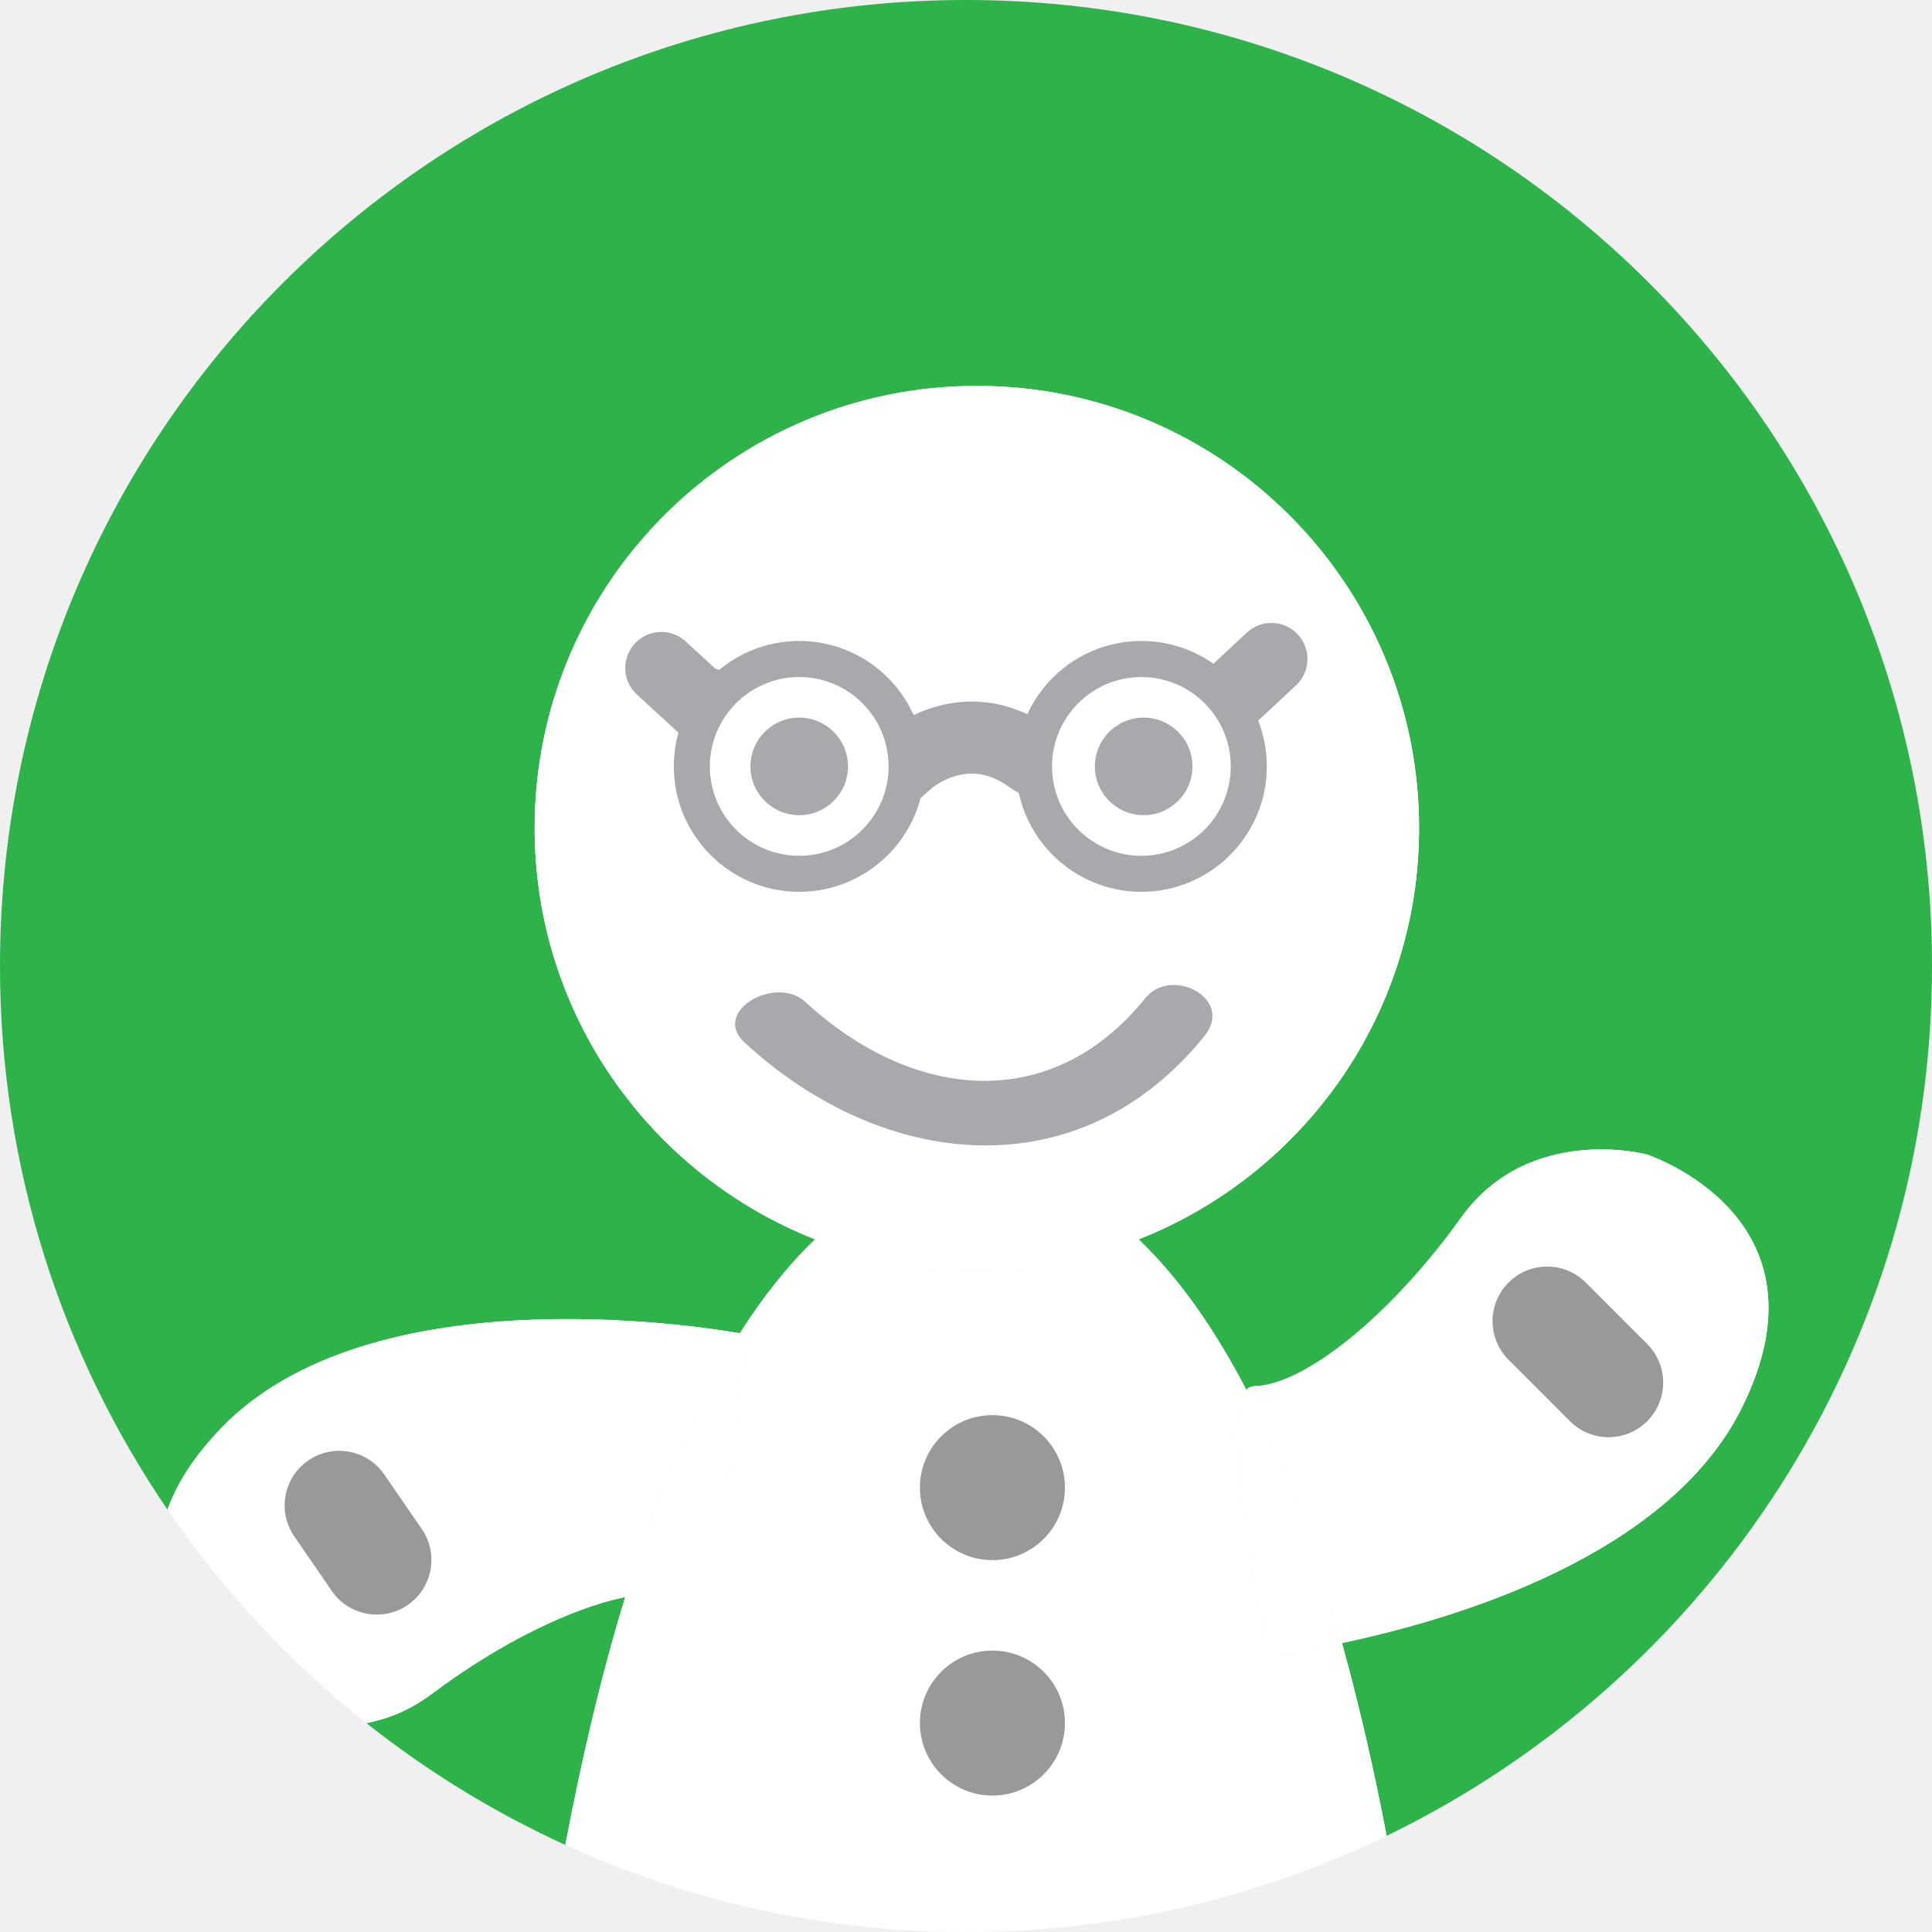
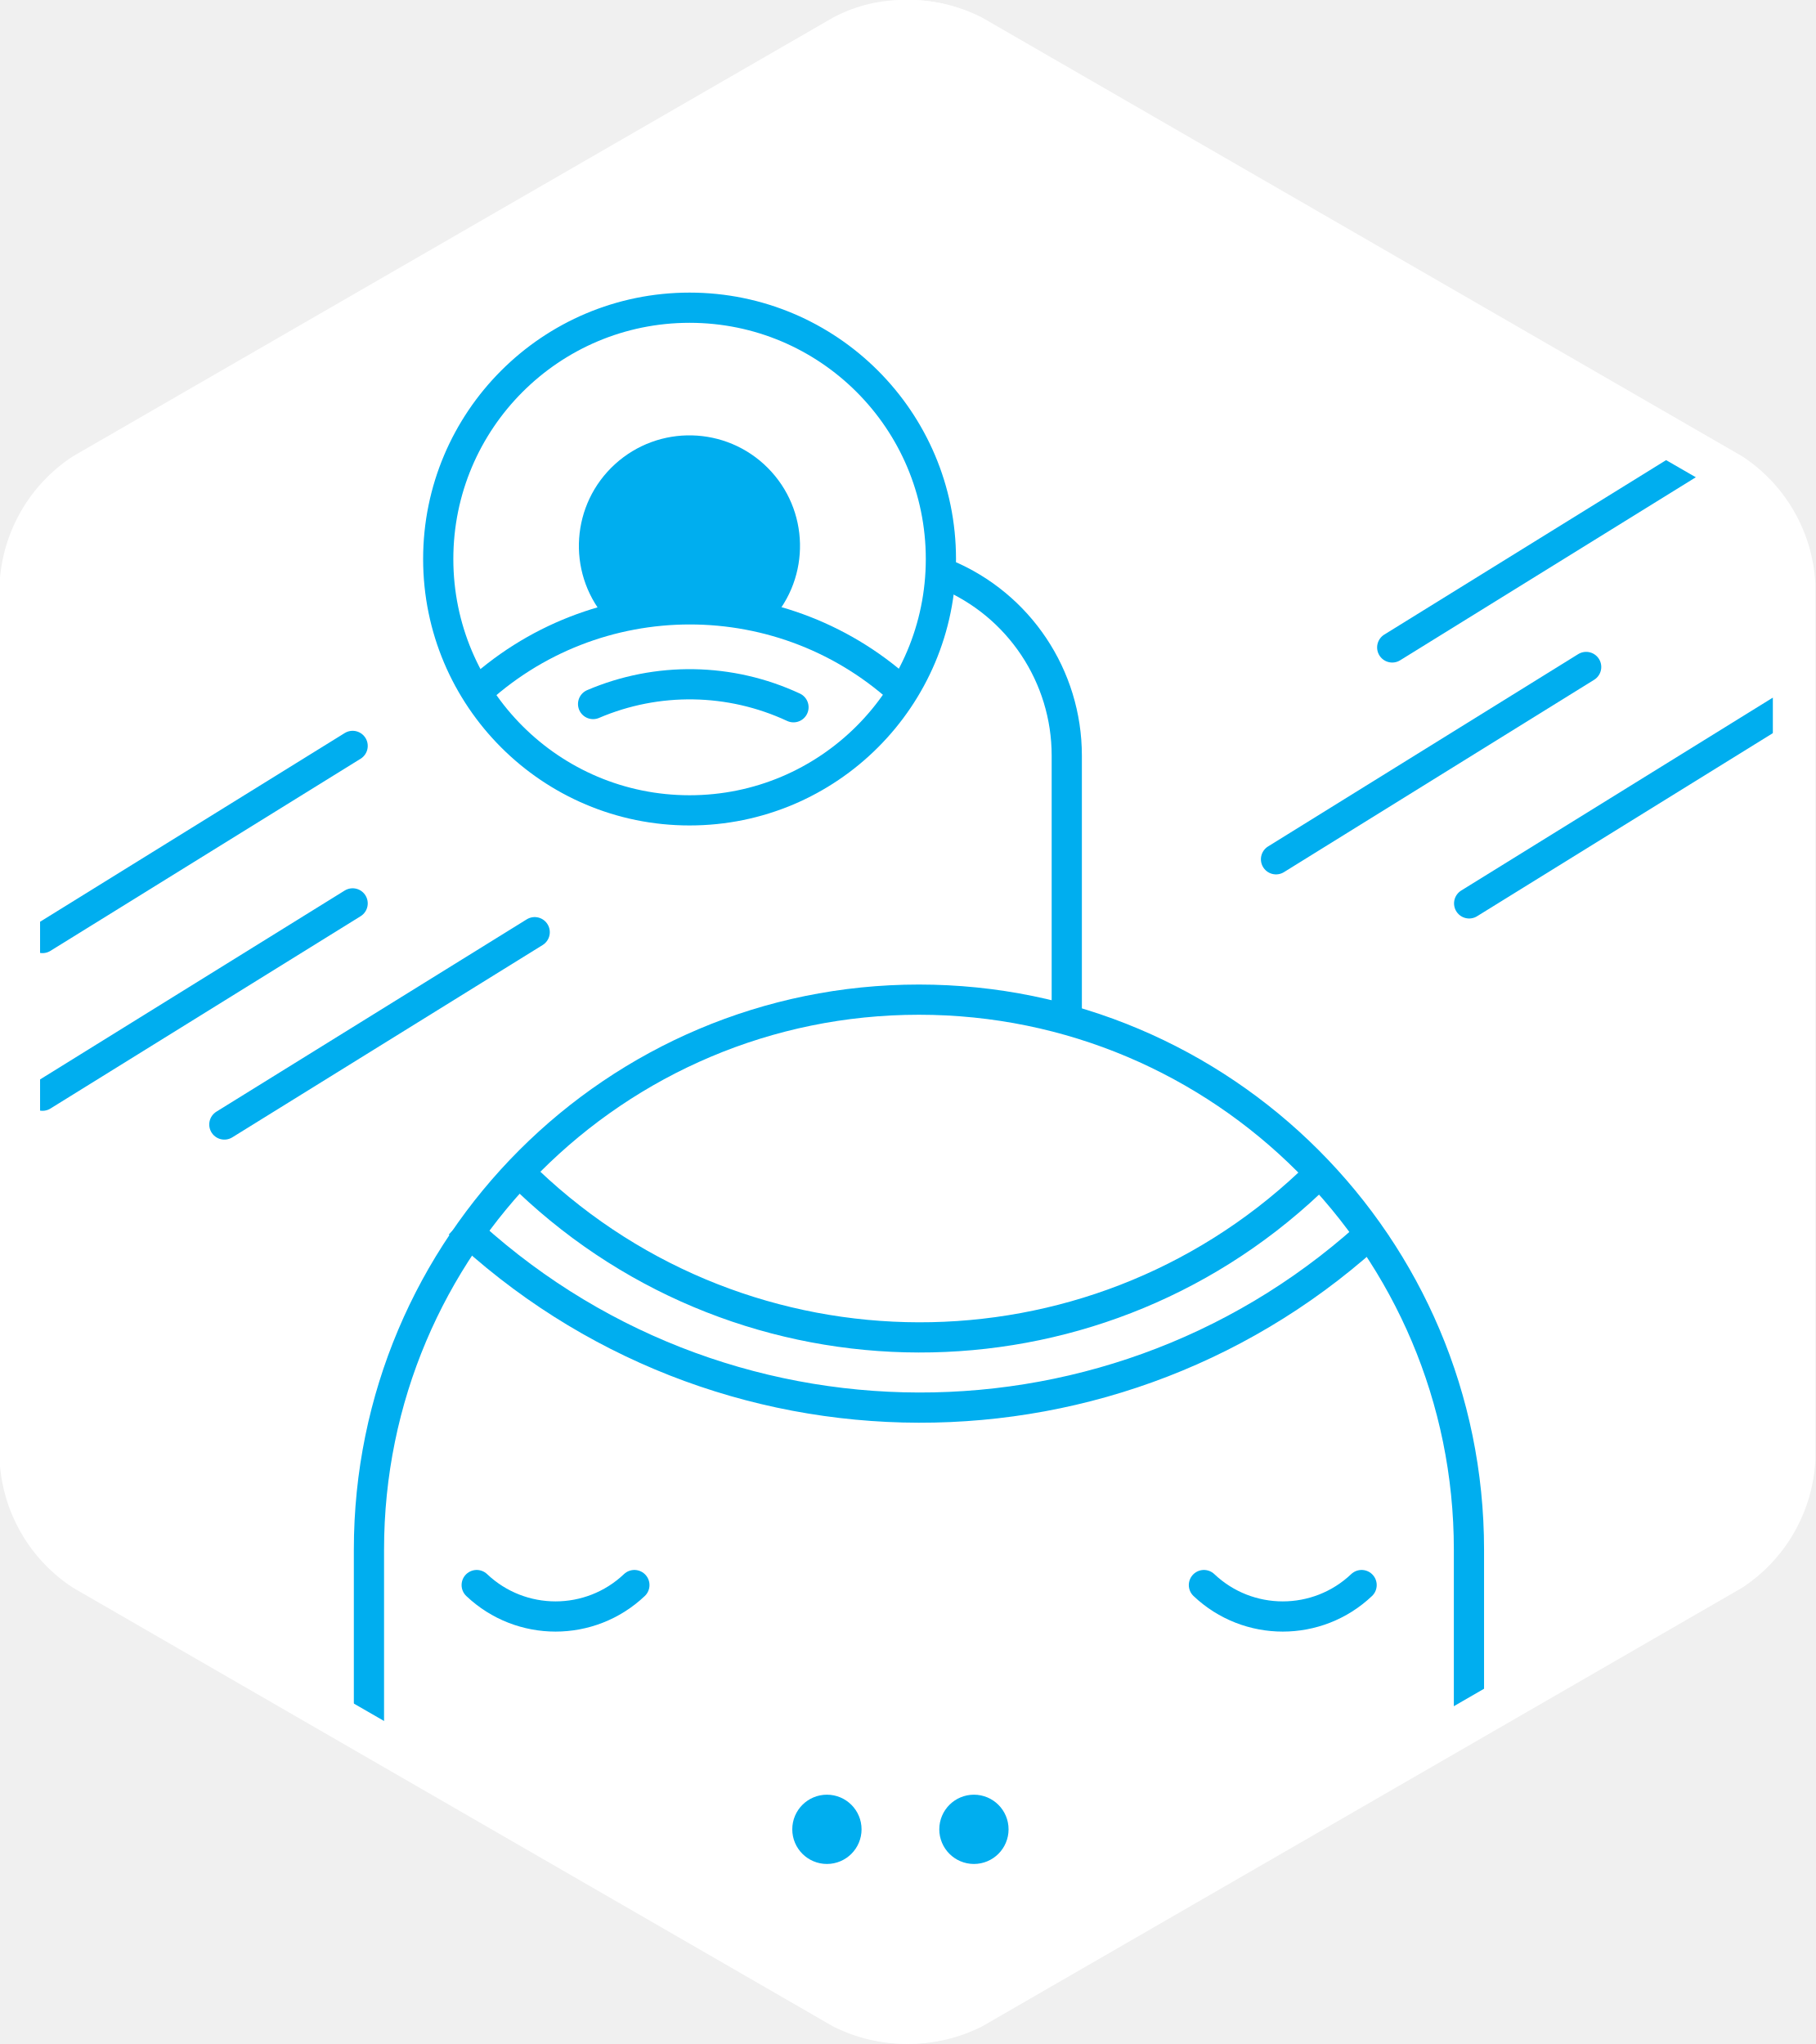
- <svg xmlns="http://www.w3.org/2000/svg" version="1.1" id="Layer_1" x="0px" y="0px" viewBox="0 0 63.6 63.6" style="enable-background:new 0 0 63.6 63.6;" xml:space="preserve">
-   <g>
-     <path style="fill:#2DB34A;" d="M31.8,0C14.237,0,0,14.237,0,31.8c0,6.637,2.036,12.798,5.514,17.896   c0.302-0.846,0.862-1.752,1.782-2.701c4.881-5.033,15.619-3.357,17.058-3.105c0.755-1.188,1.579-2.229,2.479-3.091   C21.43,38.672,17.6,33.419,17.6,27.26c0-8.04,6.518-14.558,14.558-14.558S46.716,19.22,46.716,27.26   c0,6.158-3.83,11.411-9.232,13.539c1.342,1.286,2.515,2.974,3.542,4.948c0.074-0.071,0.161-0.114,0.266-0.115   c1.605-0.024,4.455-2.263,6.797-5.537C50.326,36.967,54.201,38,54.201,38s6.291,2.042,3.13,8.365   c-2.435,4.869-9.458,6.946-13.154,7.722c0.567,2.039,1.054,4.174,1.471,6.346C56.272,55.285,63.6,44.399,63.6,31.8   C63.6,14.237,49.363,0,31.8,0z" />
-     <path style="fill:#2DB34A;" d="M14.216,55.761c-0.717,0.538-1.449,0.826-2.153,0.963c2.002,1.587,4.198,2.937,6.548,4.01   c0.533-2.82,1.181-5.585,1.97-8.161C18.848,52.929,16.495,54.052,14.216,55.761z" />
-     <path style="fill:#FFFFFF;" d="M29.695,39.768h4.926h1.635c0.424,0.306,0.832,0.653,1.227,1.031   c5.403-2.127,9.232-7.381,9.232-13.539c0-8.04-6.518-14.558-14.558-14.558S17.6,19.22,17.6,27.26c0,6.158,3.83,11.411,9.232,13.539   c0.395-0.378,0.803-0.725,1.227-1.031H29.695z" />
-     <path style="fill:#FFFFFF;" d="M20.581,52.573c1.01-3.299,2.25-6.287,3.773-8.683c-1.44-0.252-12.178-1.928-17.058,3.105   c-0.92,0.949-1.48,1.855-1.782,2.701c1.816,2.662,4.029,5.03,6.549,7.028c0.704-0.137,1.436-0.425,2.153-0.963   C16.495,54.052,18.848,52.929,20.581,52.573z M13.422,52.835c-0.311,0.213-0.665,0.316-1.016,0.316   c-0.572,0-1.134-0.272-1.483-0.779l-1.236-1.797c-0.562-0.818-0.354-1.937,0.463-2.499c0.818-0.559,1.938-0.355,2.499,0.463   l1.236,1.797C14.447,51.154,14.24,52.273,13.422,52.835z" />
-     <path style="fill:#FFFFFF;" d="M57.33,46.365c3.161-6.323-3.13-8.365-3.13-8.365s-3.875-1.032-6.112,2.094   c-2.342,3.273-5.192,5.513-6.797,5.537c-0.105,0.002-0.192,0.044-0.266,0.115c1.259,2.42,2.296,5.269,3.15,8.341   C47.872,53.311,54.895,51.234,57.33,46.365z M49.66,42.221c0.702-0.702,1.839-0.702,2.541,0l2.022,2.022   c0.702,0.702,0.702,1.839,0,2.541c-0.351,0.351-0.811,0.527-1.271,0.527s-0.92-0.176-1.271-0.527l-2.022-2.022   C48.958,44.06,48.958,42.923,49.66,42.221z" />
-     <path style="fill:#FFFFFF;" d="M41.836,54.491c0,0-1.877-7.719-0.81-8.745c-1.026-1.973-2.199-3.661-3.542-4.948   c-1.651,0.65-3.444,1.019-5.326,1.019s-3.674-0.369-5.326-1.019c-0.9,0.862-1.724,1.903-2.479,3.091   c0.105,0.018,0.165,0.03,0.165,0.03s-0.615,9.073-2.153,8.612c-0.449-0.135-1.07-0.105-1.785,0.042   c-0.789,2.576-1.437,5.341-1.97,8.161C22.63,62.569,27.094,63.6,31.8,63.6c0.015,0,0.031-0.001,0.046-0.001   c0.258-0.095,0.533-0.155,0.824-0.155c0.245,0,0.477,0.048,0.7,0.116c4.384-0.213,8.535-1.314,12.278-3.127   c-0.417-2.172-0.904-4.307-1.471-6.346C42.765,54.384,41.836,54.491,41.836,54.491z M32.67,59.108   c-1.318,0-2.386-1.068-2.386-2.386s1.068-2.386,2.386-2.386s2.386,1.068,2.386,2.386S33.987,59.108,32.67,59.108z M32.67,51.358   c-1.318,0-2.386-1.068-2.386-2.386s1.068-2.386,2.386-2.386s2.386,1.068,2.386,2.386S33.987,51.358,32.67,51.358z" />
-     <path style="fill:#FFFFFF;" d="M37.484,40.799c-0.395-0.378-0.803-0.725-1.227-1.031h-1.635h-4.926H28.06   c-0.424,0.306-0.832,0.653-1.227,1.031c1.651,0.65,3.444,1.019,5.326,1.019S35.833,41.449,37.484,40.799z" />
-     <path style="fill:#FFFFFF;" d="M22.366,52.532c1.538,0.461,2.153-8.612,2.153-8.612s-0.06-0.011-0.165-0.03   c-1.522,2.396-2.763,5.384-3.773,8.683C21.297,52.427,21.917,52.397,22.366,52.532z" />
-     <path style="fill:#FFFFFF;" d="M41.836,54.491c0,0,0.929-0.108,2.34-0.404c-0.854-3.071-1.892-5.92-3.15-8.341   C39.959,46.772,41.836,54.491,41.836,54.491z" />
-     <path style="fill:#FFFFFF;" d="M31.846,63.599c0.511-0.001,1.019-0.014,1.523-0.039c-0.223-0.069-0.454-0.116-0.7-0.116   C32.379,63.444,32.104,63.504,31.846,63.599z" />
-     <circle style="fill:#999999;" cx="32.67" cy="56.722" r="2.386" />
-     <circle style="fill:#999999;" cx="32.67" cy="48.972" r="2.386" />
-     <path style="fill:#999999;" d="M12.649,48.539c-0.562-0.818-1.681-1.022-2.499-0.463c-0.818,0.562-1.025,1.681-0.463,2.499   l1.236,1.797c0.349,0.507,0.911,0.779,1.483,0.779c0.351,0,0.706-0.103,1.016-0.316c0.818-0.562,1.025-1.681,0.463-2.499   L12.649,48.539z" />
-     <path style="fill:#999999;" d="M51.682,46.784c0.351,0.351,0.811,0.527,1.271,0.527s0.92-0.176,1.271-0.527   c0.702-0.702,0.702-1.839,0-2.541l-2.022-2.022c-0.702-0.702-1.839-0.702-2.541,0c-0.702,0.702-0.702,1.839,0,2.541L51.682,46.784z   " />
-   </g>
-   <path style="fill:none;stroke:#A7A9AC;stroke-width:2.374;stroke-linecap:round;stroke-miterlimit:10;" d="M21.77,21.991  l1.187,1.088l6.925,1.979c0,0,1.88-1.682,4.056-0.099c1.814,1.319,6.431-1.88,6.431-1.88l1.484-1.385" />
-   <g>
-     <g>
-       <path style="fill:#FFFFFF;" d="M37.575,28.764c-1.95,0-3.536-1.586-3.536-3.535s1.586-3.535,3.536-3.535    c1.949,0,3.535,1.586,3.535,3.535S39.524,28.764,37.575,28.764z" />
-       <path style="fill:#A7A9AC;" d="M37.574,22.288c1.625,0,2.942,1.317,2.942,2.942c0,1.625-1.317,2.942-2.942,2.942    s-2.942-1.317-2.942-2.942C34.633,23.605,35.95,22.288,37.574,22.288 M37.574,21.1c-2.277,0-4.129,1.852-4.129,4.129    s1.852,4.129,4.129,4.129s4.129-1.852,4.129-4.129S39.851,21.1,37.574,21.1L37.574,21.1z" />
-     </g>
-   </g>
-   <g>
-     <g>
-       <g>
-         <path style="fill:#FFFFFF;" d="M26.31,28.764c-1.949,0-3.535-1.586-3.535-3.535s1.586-3.535,3.535-3.535s3.535,1.586,3.535,3.535     S28.259,28.764,26.31,28.764z" />
-         <path style="fill:#A7A9AC;" d="M26.31,22.288c1.625,0,2.942,1.317,2.942,2.942c0,1.625-1.317,2.942-2.942,2.942     c-1.625,0-2.942-1.317-2.942-2.942C23.369,23.605,24.686,22.288,26.31,22.288 M26.31,21.1c-2.277,0-4.129,1.852-4.129,4.129     s1.852,4.129,4.129,4.129s4.129-1.852,4.129-4.129S28.587,21.1,26.31,21.1L26.31,21.1z" />
-       </g>
-     </g>
-   </g>
-   <g>
-     <g>
-       <g>
-         <circle style="fill:#A7A9AC;" cx="26.31" cy="25.229" r="1.93" />
-         <path style="fill:#FFFFFF;" d="M26.31,23.623c0.887,0,1.606,0.719,1.606,1.606c0,0.887-0.719,1.606-1.606,1.606     c-0.887,0-1.606-0.719-1.606-1.606C24.704,24.342,25.423,23.623,26.31,23.623 M26.31,22.975c-1.243,0-2.254,1.011-2.254,2.254     c0,1.243,1.011,2.254,2.254,2.254c1.243,0,2.254-1.011,2.254-2.254C28.564,23.986,27.553,22.975,26.31,22.975L26.31,22.975z" />
-       </g>
-     </g>
-   </g>
-   <g>
-     <g>
-       <g>
-         <path style="fill:#A7A9AC;" d="M37.649,27.159c-1.064,0-1.931-0.866-1.931-1.93s0.866-1.93,1.931-1.93     c1.063,0,1.93,0.866,1.93,1.93S38.712,27.159,37.649,27.159z" />
-         <path style="fill:#FFFFFF;" d="M37.649,23.623c0.887,0,1.606,0.719,1.606,1.606c0,0.887-0.719,1.606-1.606,1.606     s-1.606-0.719-1.606-1.606C36.043,24.342,36.762,23.623,37.649,23.623 M37.649,22.975c-1.243,0-2.254,1.011-2.254,2.254     c0,1.243,1.011,2.254,2.254,2.254c1.243,0,2.254-1.011,2.254-2.254C39.903,23.986,38.892,22.975,37.649,22.975L37.649,22.975z" />
-       </g>
-     </g>
-   </g>
-   <g>
-     <g>
-       <path style="fill:#A7A9AC;" d="M24.508,34.315c4.548,4.205,11.012,4.904,15.141-0.209c0.996-1.233-1.087-2.311-1.945-1.248    c-3.148,3.898-7.742,3.314-11.192,0.124C25.542,32.086,23.402,33.293,24.508,34.315L24.508,34.315z" />
-     </g>
-   </g>
+ <svg xmlns="http://www.w3.org/2000/svg" id="icons" viewBox="0 0 90.15 101.5">
+   <defs>
+     <style>
+       .cls-1 {
+         fill: #fff;
+       }
+ 
+       .cls-2, .cls-3 {
+         fill: none;
+       }
+ 
+       .cls-2, .cls-3, .cls-4, .cls-5 {
+         stroke: #00aeef;
+         stroke-width: 1.5px;
+       }
+ 
+       .cls-2, .cls-4 {
+         stroke-miterlimit: 10;
+       }
+ 
+       .cls-3, .cls-5 {
+         stroke-linecap: round;
+         stroke-linejoin: round;
+       }
+ 
+       .cls-4, .cls-5 {
+         fill: #00aeef;
+       }
+     </style>
+   </defs>
+   <path class="cls-1" d="M1065.86,90.7l37.75,21.79a8.08,8.08,0,0,0,7.27,0l37.75-21.79a8.07,8.07,0,0,0,3.63-6.3V40.82a8.06,8.06,0,0,0-3.63-6.3l-37.75-21.79a8,8,0,0,0-7.27,0l-37.75,21.79a8.06,8.06,0,0,0-3.64,6.3V84.4A8.07,8.07,0,0,0,1065.86,90.7Z" transform="translate(-1062.12 -11.86)" />
+   <path class="cls-2" d="M1080.44,97.57V88.81a27.31,27.31,0,0,1,54.62,0v8.37" transform="translate(-1062.12 -11.86)" />
+   <path class="cls-2" d="M1109.09,40.38a9.75,9.75,0,0,1,6,9V62.6" transform="translate(-1062.12 -11.86)" />
+   <circle class="cls-2" cx="34.24" cy="27.76" r="12.48" />
+   <path class="cls-2" d="M1085.62,46.4a15.65,15.65,0,0,1,21.51,0" transform="translate(-1062.12 -11.86)" />
+   <path class="cls-3" d="M1091.57,46.82a12.21,12.21,0,0,1,9.95.16" transform="translate(-1062.12 -11.86)" />
+   <path class="cls-2" d="M1130.59,72.72a33.23,33.23,0,0,1-45.67-.1" transform="translate(-1062.12 -11.86)" />
+   <path class="cls-2" d="M1127.15,70.59a28.23,28.23,0,0,1-38.8-.08" transform="translate(-1062.12 -11.86)" />
+   <path class="cls-3" d="M1093.62,90.57a5.69,5.69,0,0,1-7.83,0" transform="translate(-1062.12 -11.86)" />
+   <path class="cls-3" d="M1129.73,90.57a5.69,5.69,0,0,1-7.83,0" transform="translate(-1062.12 -11.86)" />
+   <path class="cls-4" d="M1092.71,42a4.74,4.74,0,1,1,7.14.17" transform="translate(-1062.12 -11.86)" />
+   <circle class="cls-5" cx="41.06" cy="90.84" r="0.97" />
+   <circle class="cls-5" cx="48.36" cy="90.84" r="0.97" />
+   <line class="cls-3" x1="84.54" y1="22.61" x2="69.13" y2="32.15" />
+   <line class="cls-3" x1="17.51" y1="44.86" x2="2.11" y2="54.41" />
+   <line class="cls-3" x1="26.55" y1="46.29" x2="11.14" y2="55.84" />
+   <line class="cls-3" x1="17.51" y1="37.04" x2="2.11" y2="46.58" />
+   <line class="cls-3" x1="78.76" y1="33.12" x2="63.36" y2="42.67" />
+   <line class="cls-3" x1="88.36" y1="35.32" x2="72.95" y2="44.86" />
+   <path class="cls-1" d="M1107.14,13.86a5.44,5.44,0,0,1,2.63.6l37.75,21.79a6.11,6.11,0,0,1,2.63,4.56V84.4a6.12,6.12,0,0,1-2.63,4.56l-37.75,21.79a6.12,6.12,0,0,1-5.27,0L1066.75,89a6.12,6.12,0,0,1-2.64-4.57V40.82a6.11,6.11,0,0,1,2.64-4.56l37.75-21.8a5.45,5.45,0,0,1,2.63-.6m0-2a7.42,7.42,0,0,0-3.64.87l-37.75,21.79a8.06,8.06,0,0,0-3.64,6.3V84.4a8.07,8.07,0,0,0,3.64,6.3l37.75,21.79a8.08,8.08,0,0,0,7.27,0l37.75-21.79a8.07,8.07,0,0,0,3.63-6.3V40.82a8.06,8.06,0,0,0-3.63-6.3l-37.75-21.79a7.41,7.41,0,0,0-3.63-.87h0Z" transform="translate(-1062.12 -11.86)" />
</svg>
